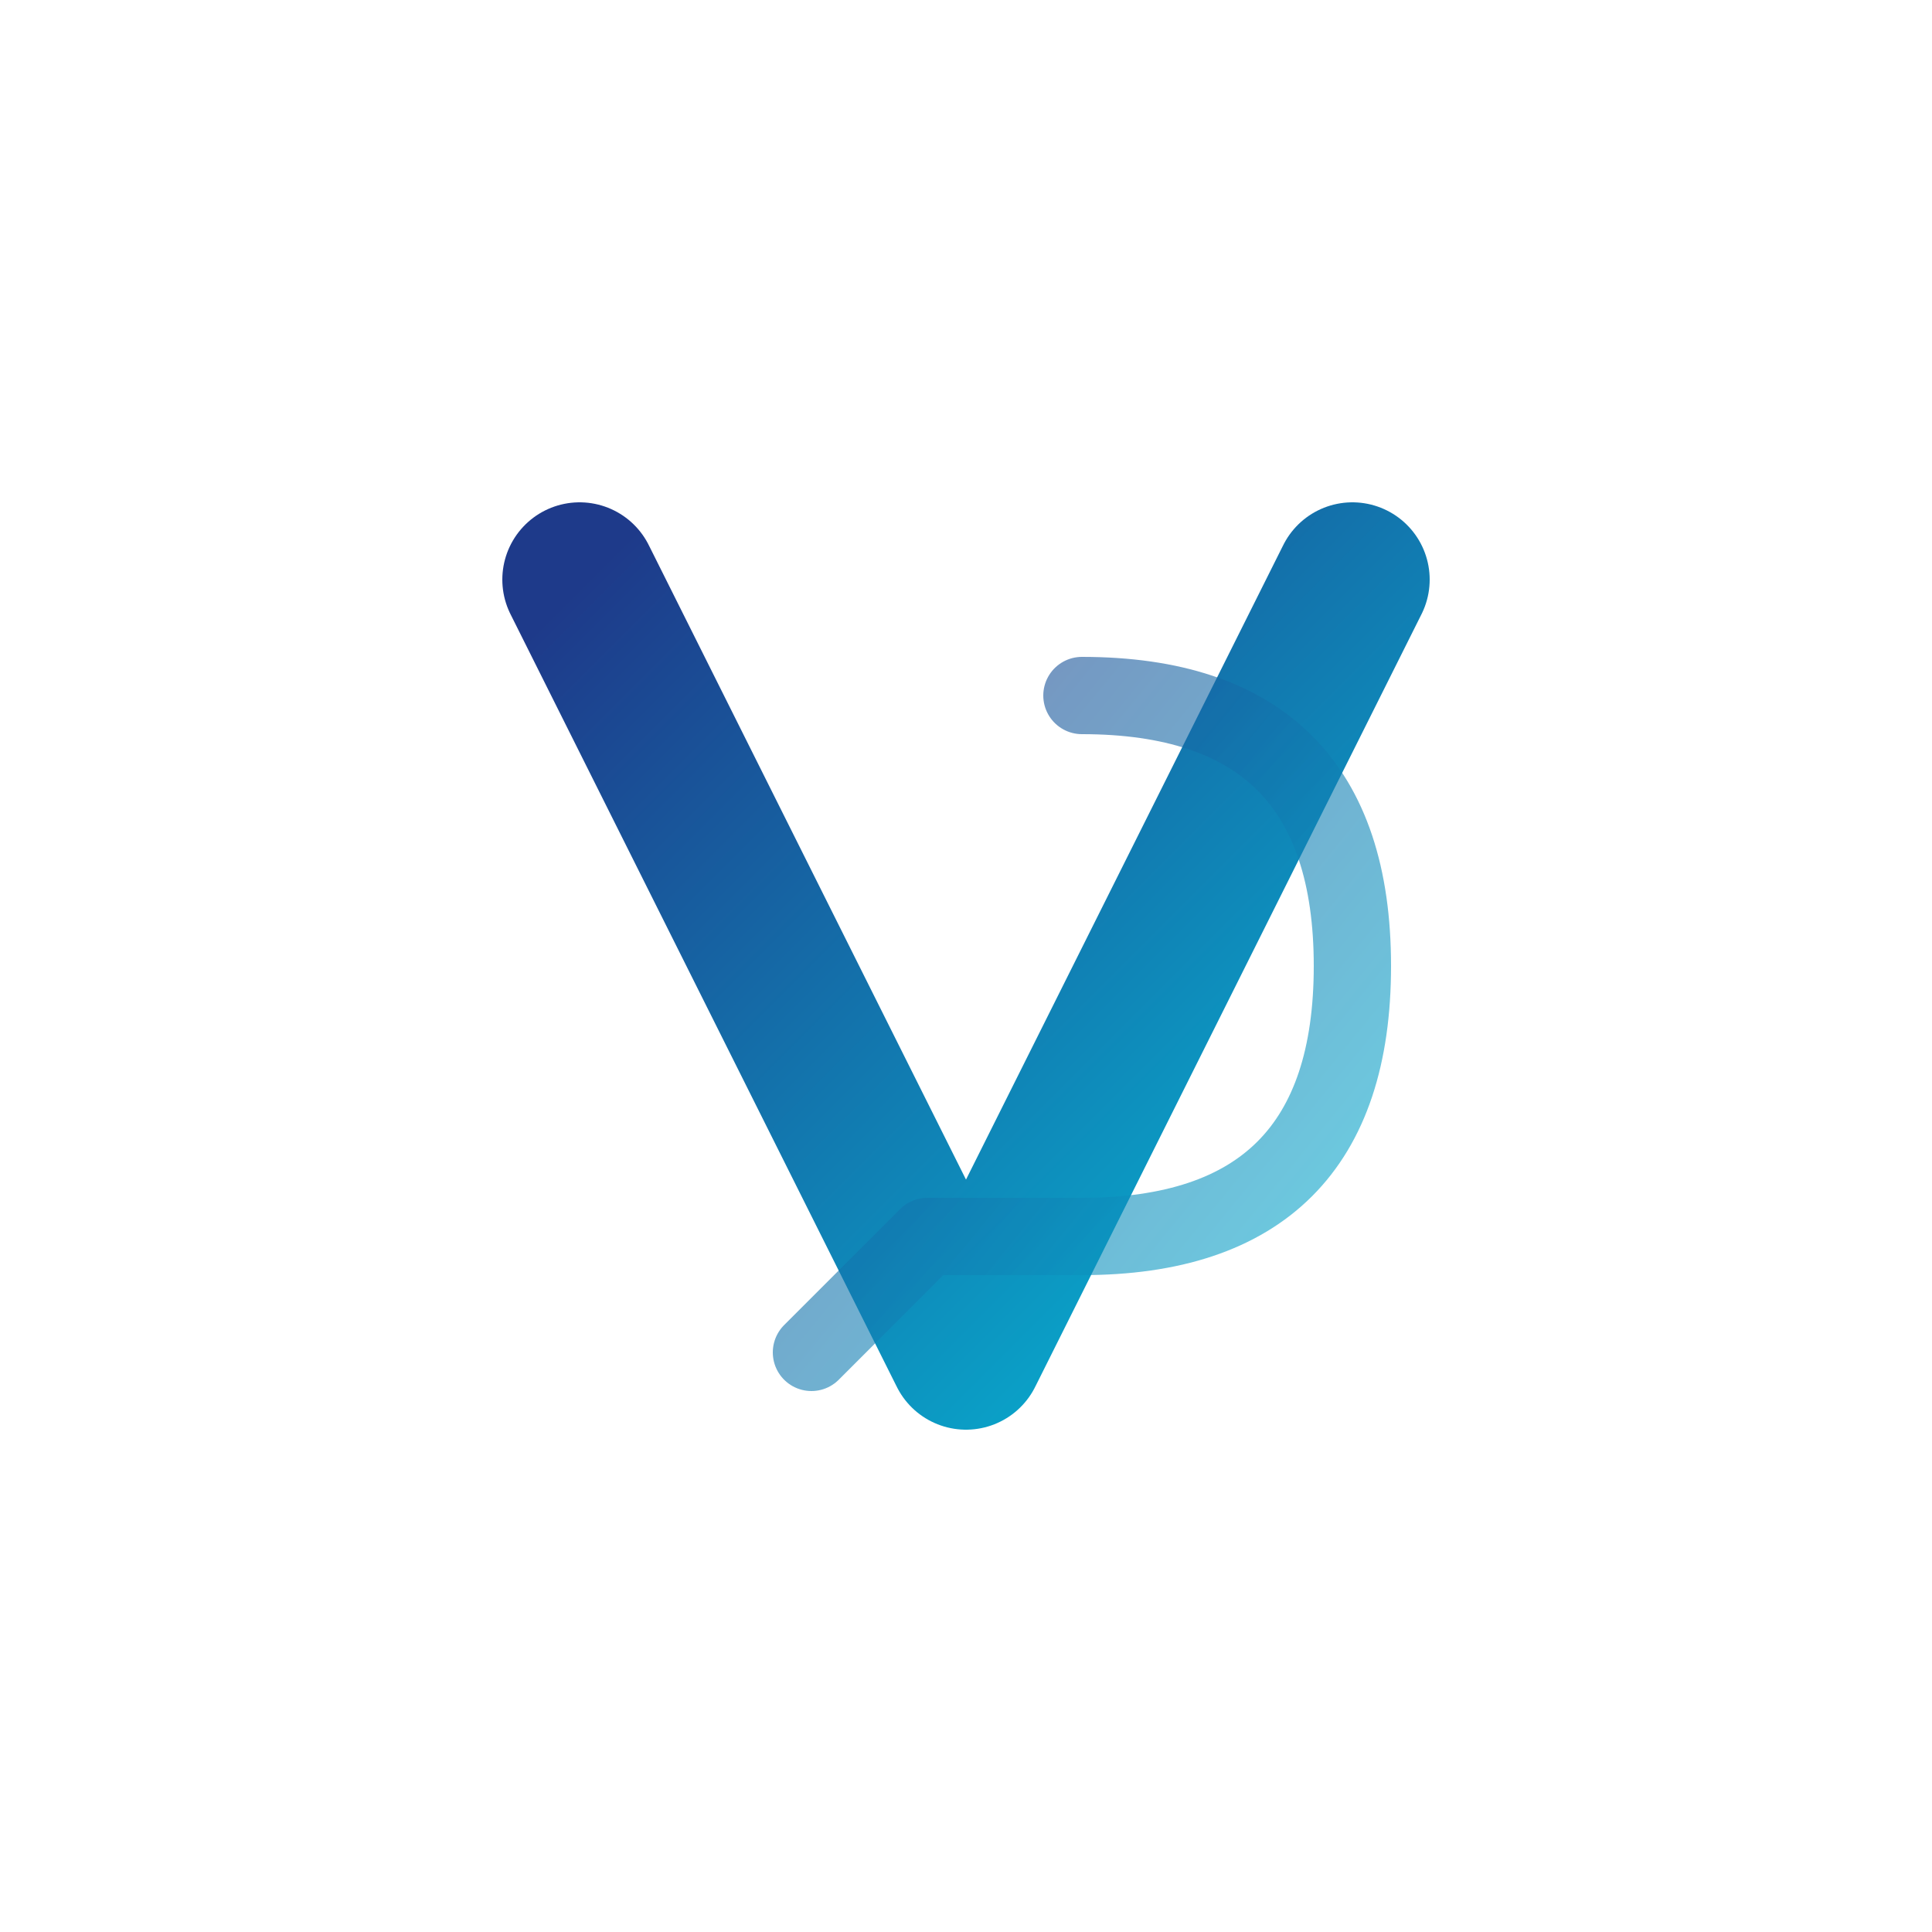
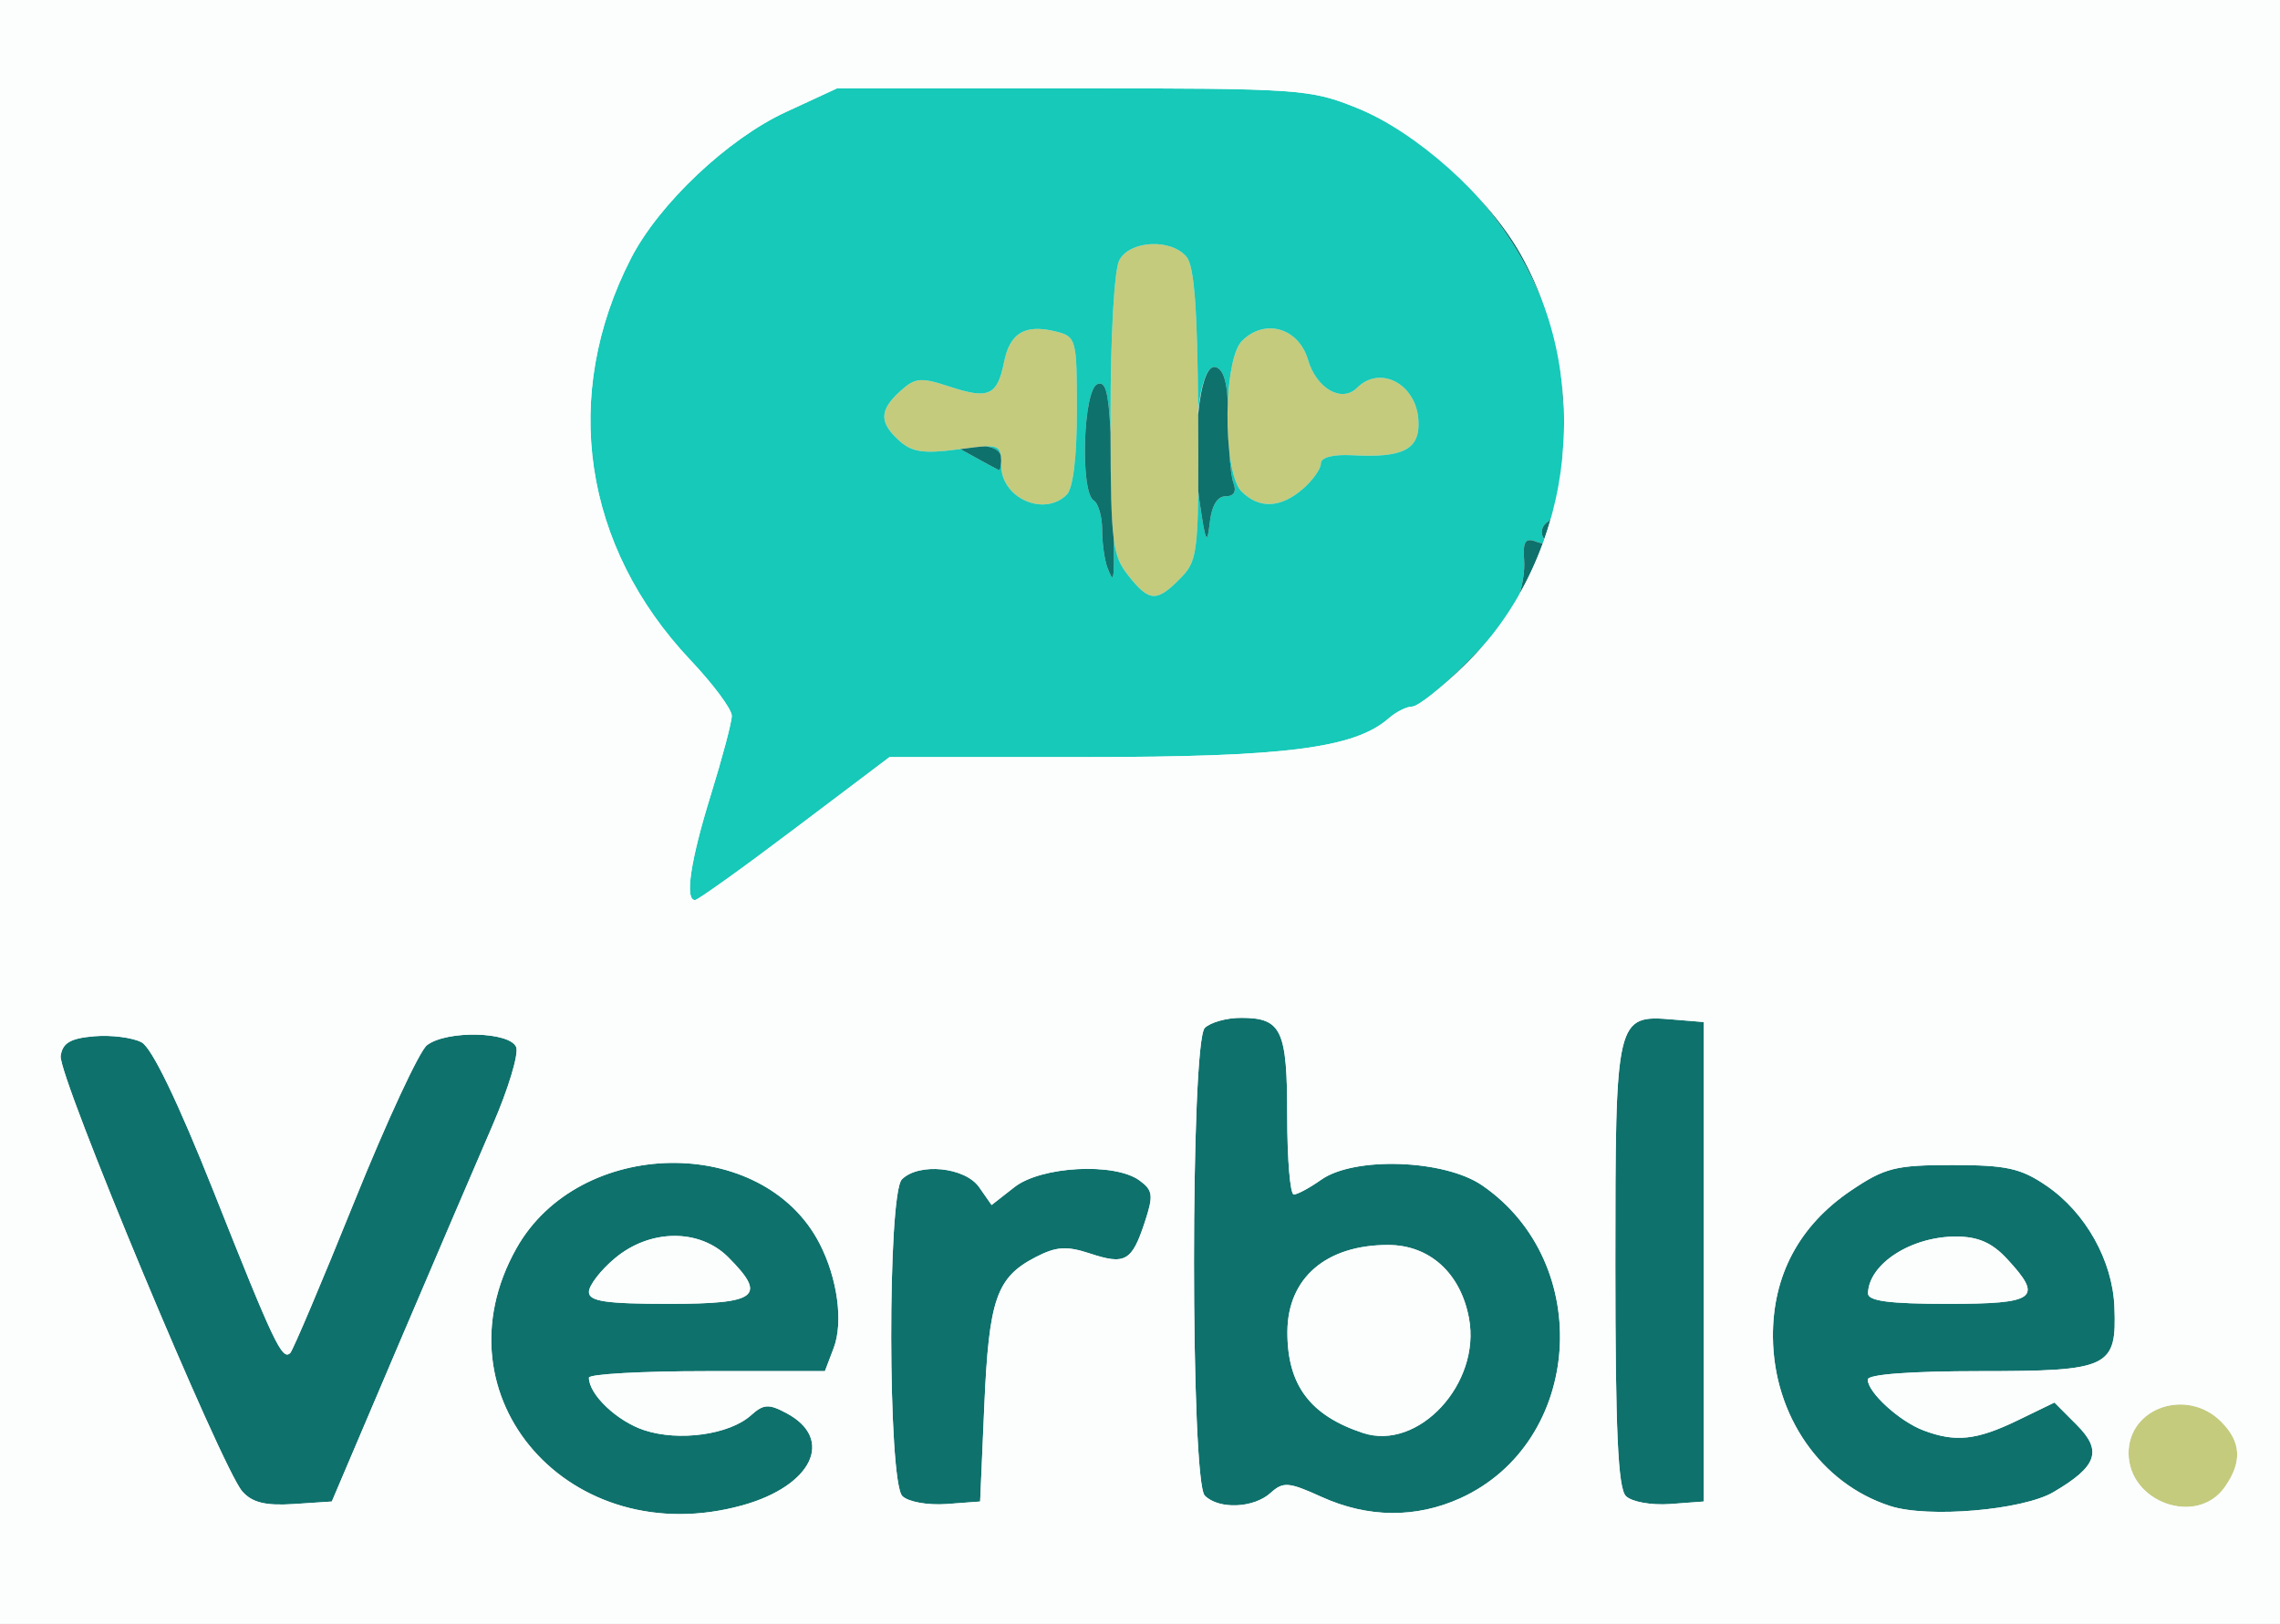
- <svg xmlns="http://www.w3.org/2000/svg" width="500" height="500" viewBox="0 0 500 500">
-   <defs>
-     <linearGradient id="grad1" x1="0%" y1="0%" x2="100%" y2="100%">
-       <stop offset="0%" style="stop-color:#1e3a8a;stop-opacity:1" />
-       <stop offset="100%" style="stop-color:#06b6d4;stop-opacity:1" />
-     </linearGradient>
-   </defs>
-   <rect width="500" height="500" fill="white" />
-   <path d="M150 150 L250 350 L350 150" fill="none" stroke="url(#grad1)" stroke-width="40" stroke-linecap="round" stroke-linejoin="round" />
-   <path d="M280 180 Q350 180 350 250 Q350 320 280 320 L240 320 L210 350" fill="none" stroke="url(#grad1)" stroke-width="20" stroke-linecap="round" stroke-linejoin="round" opacity="0.6" />
+ <svg xmlns="http://www.w3.org/2000/svg" width="271" height="193" viewBox="0 0 271 193">
+   <g>
+     <path d="M 140.30 68.75 C137.47,71.63 136.60,71.58 134.07,68.37 C132.17,65.94 132.00,64.41 132.00,49.30 C132.00,39.89 132.44,32.04 133.04,30.93 C134.30,28.57 139.20,28.33 141.04,30.54 C141.96,31.66 142.34,36.89 142.41,49.29 C142.50,65.75 142.40,66.60 140.30,68.75 ZM 154.85 58.13 C152.22,60.41 149.66,60.52 147.57,58.43 C145.32,56.17 145.36,42.79 147.63,40.52 C150.32,37.82 154.34,38.96 155.46,42.75 C156.47,46.20 159.48,47.92 161.30,46.10 C164.02,43.38 168.29,45.61 168.59,49.89 C168.83,53.40 166.87,54.46 160.75,54.12 C158.43,54.00 157.00,54.37 157.00,55.09 C157.00,55.74 156.03,57.11 154.85,58.13 ZM 126.80 58.80 C124.11,61.49 119.00,59.21 119.00,55.32 C119.00,52.80 118.89,52.76 113.88,53.42 C109.80,53.96 108.39,53.76 106.88,52.39 C104.48,50.22 104.51,48.76 107.00,46.50 C108.78,44.88 109.44,44.83 112.90,45.97 C117.53,47.49 118.54,47.03 119.35,43.00 C120.04,39.56 121.86,38.50 125.50,39.41 C127.93,40.02 128.00,40.29 128.00,48.82 C128.00,54.32 127.55,58.05 126.80,58.80 ZM 264.44 176.78 C261.14,181.49 253.00,178.62 253.00,172.74 C253.00,167.32 259.95,164.95 264.00,169.00 C266.40,171.40 266.54,173.79 264.44,176.78 Z" fill="rgb(196,203,125)" />
+     <path d="M 94.47 98.50 C88.28,103.18 82.94,107.00 82.61,107.00 C81.36,107.00 82.08,102.26 84.49,94.50 C85.85,90.10 86.98,85.87 86.98,85.10 C86.99,84.32 84.80,81.37 82.11,78.52 C69.28,64.96 66.62,47.04 75.00,30.71 C78.33,24.23 86.50,16.51 93.40,13.32 L 99.50 10.50 L 127.50 10.50 C154.47,10.50 155.71,10.59 161.25,12.82 C172.44,17.34 182.21,29.01 184.99,41.17 C186.50,47.80 185.88,60.84 184.00,62.00 C183.31,62.43 183.05,63.27 183.42,63.88 C183.85,64.57 183.52,64.75 182.53,64.37 C181.29,63.90 181.00,64.39 181.16,66.63 C181.27,68.21 180.77,70.62 180.05,72.00 C178.39,75.17 169.39,84.00 167.83,84.00 C167.19,84.00 165.95,84.62 165.08,85.38 C161.01,88.95 152.81,90.00 128.96,90.00 L 105.73 90.00 ZM 140.30 68.75 C141.92,67.09 142.35,66.20 142.42,58.32 C142.47,58.80 142.53,59.28 142.60,59.75 C143.27,64.42 143.49,64.89 143.78,62.25 C144.00,60.14 144.67,59.00 145.67,59.00 C146.67,59.00 147.00,58.44 146.61,57.42 C146.40,56.87 146.21,55.36 146.10,53.52 C146.35,55.81 146.84,57.70 147.57,58.43 C149.66,60.52 152.22,60.41 154.85,58.13 C156.03,57.11 157.00,55.74 157.00,55.09 C157.00,54.37 158.43,54.00 160.75,54.12 C166.87,54.46 168.83,53.40 168.59,49.89 C168.29,45.61 164.02,43.38 161.30,46.10 C159.48,47.92 156.47,46.20 155.46,42.75 C154.34,38.96 150.32,37.82 147.63,40.52 C146.66,41.48 146.10,44.46 145.94,47.74 C145.80,45.19 145.37,43.97 144.56,43.66 C143.56,43.28 142.78,45.49 142.41,48.77 C142.33,36.74 141.95,31.64 141.04,30.54 C139.20,28.33 134.30,28.57 133.04,30.93 C132.44,32.04 132.00,39.89 132.00,49.30 C132.00,50.03 132.00,50.73 132.00,51.39 C131.75,46.38 131.37,45.31 130.44,45.66 C128.74,46.31 128.36,58.48 130.00,59.50 C130.55,59.84 131.00,61.40 131.00,62.98 C131.00,64.55 131.28,66.57 131.62,67.46 C132.31,69.24 132.48,69.58 132.37,63.98 C132.66,66.27 133.17,67.22 134.07,68.37 C136.60,71.58 137.47,71.63 140.30,68.75 ZM 126.80 58.80 C127.55,58.05 128.00,54.32 128.00,48.82 C128.00,40.29 127.93,40.02 125.50,39.41 C121.86,38.50 120.04,39.56 119.35,43.00 C118.54,47.03 117.53,47.49 112.90,45.97 C109.44,44.83 108.78,44.88 107.00,46.50 C104.51,48.76 104.48,50.22 106.88,52.39 C108.39,53.76 109.80,53.96 113.88,53.42 C113.97,53.41 114.06,53.40 114.14,53.39 L 116.00 54.42 C117.38,55.18 118.61,55.85 118.75,55.90 C118.87,55.95 118.97,55.46 119.00,54.77 C119.00,54.94 119.00,55.12 119.00,55.32 C119.00,59.21 124.11,61.49 126.80,58.80 ZM 118.96 54.17 C118.80,53.57 118.18,53.19 117.15,53.06 C118.48,53.01 118.85,53.30 118.96,54.17 Z" fill="rgb(22,201,184)" />
+     <path d="M 173.57 178.11 C168.30,180.50 162.59,180.45 157.10,177.96 C153.15,176.17 152.53,176.12 151.02,177.48 C149.01,179.30 144.87,179.47 143.20,177.80 C141.49,176.09 141.49,123.91 143.20,122.20 C143.86,121.54 145.79,121.00 147.50,121.00 C152.34,121.00 153.00,122.41 153.00,132.70 C153.00,137.82 153.35,142.00 153.78,142.00 C154.21,142.00 155.67,141.21 157.03,140.25 C160.97,137.46 171.67,137.83 176.16,140.91 C189.61,150.13 188.13,171.50 173.57,178.11 ZM 47.31 160.00 L 39.44 178.50 L 34.92 178.80 C31.56,179.02 29.98,178.63 28.80,177.30 C26.36,174.55 6.88,127.85 7.21,125.53 C7.43,123.98 8.37,123.43 11.21,123.19 C13.25,123.02 15.78,123.35 16.83,123.91 C18.06,124.57 21.16,131.00 25.43,141.74 C32.55,159.69 33.55,161.78 34.50,160.84 C34.83,160.50 38.26,152.41 42.11,142.86 C45.96,133.31 49.85,124.94 50.75,124.25 C53.10,122.45 60.64,122.63 61.36,124.49 C61.67,125.31 60.41,129.48 58.56,133.74 C56.71,138.01 51.65,149.82 47.31,160.00 ZM 88.25 178.95 C67.80,184.63 51.46,166.07 61.37,148.42 C68.81,135.14 90.66,134.77 97.41,147.82 C99.55,151.96 100.26,157.19 99.09,160.26 L 98.05 163.00 L 84.02 163.00 C76.31,163.00 70.00,163.35 70.00,163.78 C70.00,165.78 73.35,168.96 76.57,170.02 C80.71,171.39 86.70,170.55 89.26,168.25 C90.76,166.90 91.38,166.87 93.49,168.00 C99.23,171.06 96.55,176.64 88.25,178.95 ZM 244.06 177.39 C240.41,179.53 229.18,180.49 224.68,179.04 C216.44,176.39 210.82,168.31 210.73,158.99 C210.66,151.67 213.84,145.70 220.00,141.54 C224.03,138.82 225.29,138.50 232.07,138.50 C238.50,138.50 240.20,138.88 243.27,140.98 C247.91,144.16 251.11,149.88 251.32,155.38 C251.60,162.58 250.73,163.00 235.38,163.00 C227.13,163.00 222.00,163.38 222.00,164.00 C222.00,165.52 225.76,168.96 228.61,170.04 C232.40,171.48 234.92,171.22 239.78,168.87 L 244.19 166.73 L 246.83 169.38 C249.93,172.47 249.29,174.33 244.06,177.39 ZM 117.00 167.00 L 116.50 178.50 L 112.50 178.80 C110.25,178.96 107.94,178.54 107.25,177.85 C105.52,176.12 105.47,141.93 107.20,140.20 C109.21,138.19 114.70,138.74 116.38,141.13 L 117.86 143.25 L 120.57 141.13 C123.73,138.64 132.48,138.17 135.44,140.33 C137.05,141.51 137.12,142.10 136.06,145.32 C134.53,149.95 133.74,150.40 129.54,149.01 C126.77,148.10 125.55,148.18 123.09,149.45 C118.44,151.86 117.55,154.44 117.00,167.00 ZM 202.50 121.50 L 202.50 178.50 L 198.50 178.80 C196.25,178.96 193.94,178.54 193.25,177.85 C192.31,176.91 192.00,169.97 192.00,150.37 C192.00,120.85 192.05,120.63 198.87,121.20 ZM 162.00 170.35 C168.61,172.53 176.06,164.45 174.60,156.69 C173.60,151.33 169.91,148.00 164.98,148.00 C157.62,148.00 153.06,151.93 153.02,158.30 C152.99,164.63 155.70,168.27 162.00,170.35 ZM 222.03 153.75 C222.01,154.66 224.55,155.00 231.50,155.00 C242.03,155.00 242.90,154.34 238.55,149.65 C236.77,147.73 235.11,147.00 232.48,147.00 C227.15,147.00 222.12,150.25 222.03,153.75 ZM 70.00 153.59 C70.00,154.70 71.99,155.00 79.50,155.00 C90.07,155.00 91.20,154.11 86.55,149.45 C83.12,146.03 77.24,146.09 73.08,149.59 C71.38,151.01 70.00,152.81 70.00,153.59 ZM 142.60 59.75 C142.53,59.28 142.47,58.80 142.42,58.32 C142.44,55.99 142.43,53.05 142.41,49.29 C142.78,45.49 143.56,43.28 144.56,43.66 C145.37,43.97 145.80,45.19 145.94,47.74 C145.85,49.68 145.91,51.72 146.10,53.52 C146.21,55.36 146.40,56.87 146.61,57.42 C147.00,58.44 146.67,59.00 145.67,59.00 C144.67,59.00 144.00,60.14 143.78,62.25 C143.49,64.89 143.27,64.42 142.60,59.75 ZM 130.44 45.66 C131.37,45.31 131.75,46.38 132.00,51.39 C132.01,58.00 132.08,61.67 132.37,63.98 C132.48,69.58 132.31,69.24 131.62,67.46 C131.28,66.57 131.00,64.55 131.00,62.98 C131.00,61.40 130.55,59.84 130.00,59.50 C128.36,58.48 128.74,46.31 130.44,45.66 ZM 118.96 54.17 C118.98,54.35 118.99,54.55 119.00,54.77 C118.97,55.46 118.87,55.95 118.75,55.90 C118.61,55.85 117.38,55.18 116.00,54.42 L 114.14 53.39 C115.48,53.21 116.45,53.09 117.15,53.06 C118.18,53.19 118.80,53.57 118.96,54.17 ZM 183.39 64.56 C182.63,66.65 181.70,68.68 180.61,70.62 C181.01,69.32 181.24,67.76 181.16,66.63 C181.00,64.39 181.29,63.90 182.53,64.37 C182.92,64.52 183.21,64.59 183.39,64.56 ZM 175.51 23.24 C177.66,25.55 179.51,27.98 180.81,30.32 C182.00,32.45 182.97,34.67 183.74,36.94 C181.95,32.00 179.08,27.28 175.51,23.24 ZM 184.32 61.67 C184.09,62.49 183.83,63.31 183.55,64.11 C183.52,64.04 183.48,63.96 183.42,63.88 C183.05,63.27 183.31,62.43 184.00,62.00 C184.11,61.93 184.22,61.82 184.32,61.67 ZM 185.58 45.02 C185.93,47.84 185.99,50.67 185.77,53.49 C185.90,50.73 185.84,47.71 185.58,45.02 ZM 176.56 76.45 C175.74,77.42 174.87,78.35 173.94,79.24 C172.77,80.38 171.58,81.42 170.57,82.24 C172.35,80.75 174.64,78.53 176.56,76.45 Z" fill="rgb(15,113,108)" />
+     <path d="M 0.00 96.50 L 0.00 0.00 L 135.50 0.00 L 271.00 0.00 L 271.00 96.50 L 271.00 193.00 L 135.50 193.00 L 0.00 193.00 L 0.00 96.50 ZM 88.25 178.95 C96.55,176.64 99.23,171.06 93.49,168.00 C91.38,166.87 90.76,166.90 89.26,168.25 C86.70,170.55 80.71,171.39 76.57,170.02 C73.35,168.96 70.00,165.78 70.00,163.78 C70.00,163.35 76.31,163.00 84.02,163.00 L 98.05 163.00 L 99.09 160.26 C100.26,157.19 99.55,151.96 97.41,147.82 C90.66,134.77 68.81,135.14 61.37,148.42 C51.46,166.07 67.80,184.63 88.25,178.95 ZM 173.57 178.11 C188.13,171.50 189.61,150.13 176.16,140.91 C171.67,137.83 160.97,137.46 157.03,140.25 C155.67,141.21 154.21,142.00 153.78,142.00 C153.35,142.00 153.00,137.82 153.00,132.70 C153.00,122.41 152.34,121.00 147.50,121.00 C145.79,121.00 143.86,121.54 143.20,122.20 C141.49,123.91 141.49,176.09 143.20,177.80 C144.87,179.47 149.01,179.30 151.02,177.48 C152.53,176.12 153.15,176.17 157.10,177.96 C162.59,180.45 168.30,180.50 173.57,178.11 ZM 244.06 177.39 C249.29,174.33 249.93,172.47 246.83,169.38 L 244.19 166.73 L 239.78 168.87 C234.92,171.22 232.40,171.48 228.61,170.04 C225.76,168.96 222.00,165.52 222.00,164.00 C222.00,163.38 227.13,163.00 235.38,163.00 C250.73,163.00 251.60,162.58 251.32,155.38 C251.11,149.88 247.91,144.16 243.27,140.98 C240.20,138.88 238.50,138.50 232.07,138.50 C225.29,138.50 224.03,138.82 220.00,141.54 C213.84,145.70 210.66,151.67 210.73,158.99 C210.82,168.31 216.44,176.39 224.68,179.04 C229.18,180.49 240.41,179.53 244.06,177.39 ZM 47.31 160.00 C51.65,149.82 56.71,138.01 58.56,133.74 C60.41,129.48 61.67,125.31 61.36,124.49 C60.64,122.63 53.10,122.45 50.75,124.25 C49.85,124.94 45.96,133.31 42.11,142.86 C38.26,152.41 34.83,160.50 34.50,160.84 C33.55,161.78 32.55,159.69 25.43,141.74 C21.16,131.00 18.06,124.57 16.83,123.91 C15.78,123.35 13.25,123.02 11.21,123.19 C8.37,123.43 7.43,123.98 7.21,125.53 C6.88,127.85 26.36,174.55 28.80,177.30 C29.98,178.63 31.56,179.02 34.92,178.80 L 39.44 178.50 L 47.31 160.00 ZM 117.00 167.00 C117.55,154.44 118.44,151.86 123.09,149.45 C125.55,148.18 126.77,148.10 129.54,149.01 C133.74,150.40 134.53,149.95 136.06,145.32 C137.12,142.10 137.05,141.51 135.44,140.33 C132.48,138.17 123.73,138.64 120.57,141.13 L 117.86 143.25 L 116.38 141.13 C114.70,138.74 109.21,138.19 107.20,140.20 C105.47,141.93 105.52,176.12 107.25,177.85 C107.94,178.54 110.25,178.96 112.50,178.80 L 116.50 178.50 L 117.00 167.00 ZM 202.50 150.00 L 202.50 121.50 L 198.87 121.20 C192.05,120.63 192.00,120.85 192.00,150.37 C192.00,169.97 192.31,176.91 193.25,177.85 C193.94,178.54 196.25,178.96 198.50,178.80 L 202.50 178.50 L 202.50 150.00 ZM 264.44 176.78 C266.54,173.79 266.40,171.40 264.00,169.00 C259.95,164.95 253.00,167.32 253.00,172.74 C253.00,178.62 261.14,181.49 264.44,176.78 ZM 94.47 98.50 L 105.73 90.00 L 128.96 90.00 C152.81,90.00 161.01,88.95 165.08,85.38 C165.95,84.62 167.19,84.00 167.83,84.00 C168.48,84.00 171.23,81.86 173.94,79.24 C186.74,66.91 189.65,46.20 180.81,30.32 C176.96,23.40 168.34,15.69 161.25,12.82 C155.71,10.59 154.47,10.50 127.50,10.50 L 99.50 10.50 L 93.40 13.32 C86.50,16.51 78.33,24.23 75.00,30.71 C66.62,47.04 69.28,64.96 82.11,78.52 C84.80,81.37 86.99,84.32 86.98,85.10 C86.98,85.87 85.85,90.10 84.49,94.50 C82.08,102.26 81.36,107.00 82.61,107.00 C82.94,107.00 88.28,103.18 94.47,98.50 ZM 70.00 153.59 C70.00,152.81 71.38,151.01 73.08,149.59 C77.24,146.09 83.12,146.03 86.55,149.45 C91.20,154.11 90.07,155.00 79.50,155.00 C71.99,155.00 70.00,154.70 70.00,153.59 ZM 162.00 170.35 C155.70,168.27 152.99,164.63 153.02,158.30 C153.06,151.93 157.62,148.00 164.98,148.00 C169.91,148.00 173.60,151.33 174.60,156.69 C176.06,164.45 168.61,172.53 162.00,170.35 ZM 222.03 153.75 C222.12,150.25 227.15,147.00 232.48,147.00 C235.11,147.00 236.77,147.73 238.55,149.65 C242.90,154.34 242.03,155.00 231.50,155.00 C224.55,155.00 222.01,154.66 222.03,153.75 Z" fill="rgb(252,254,254)" />
+   </g>
</svg>
